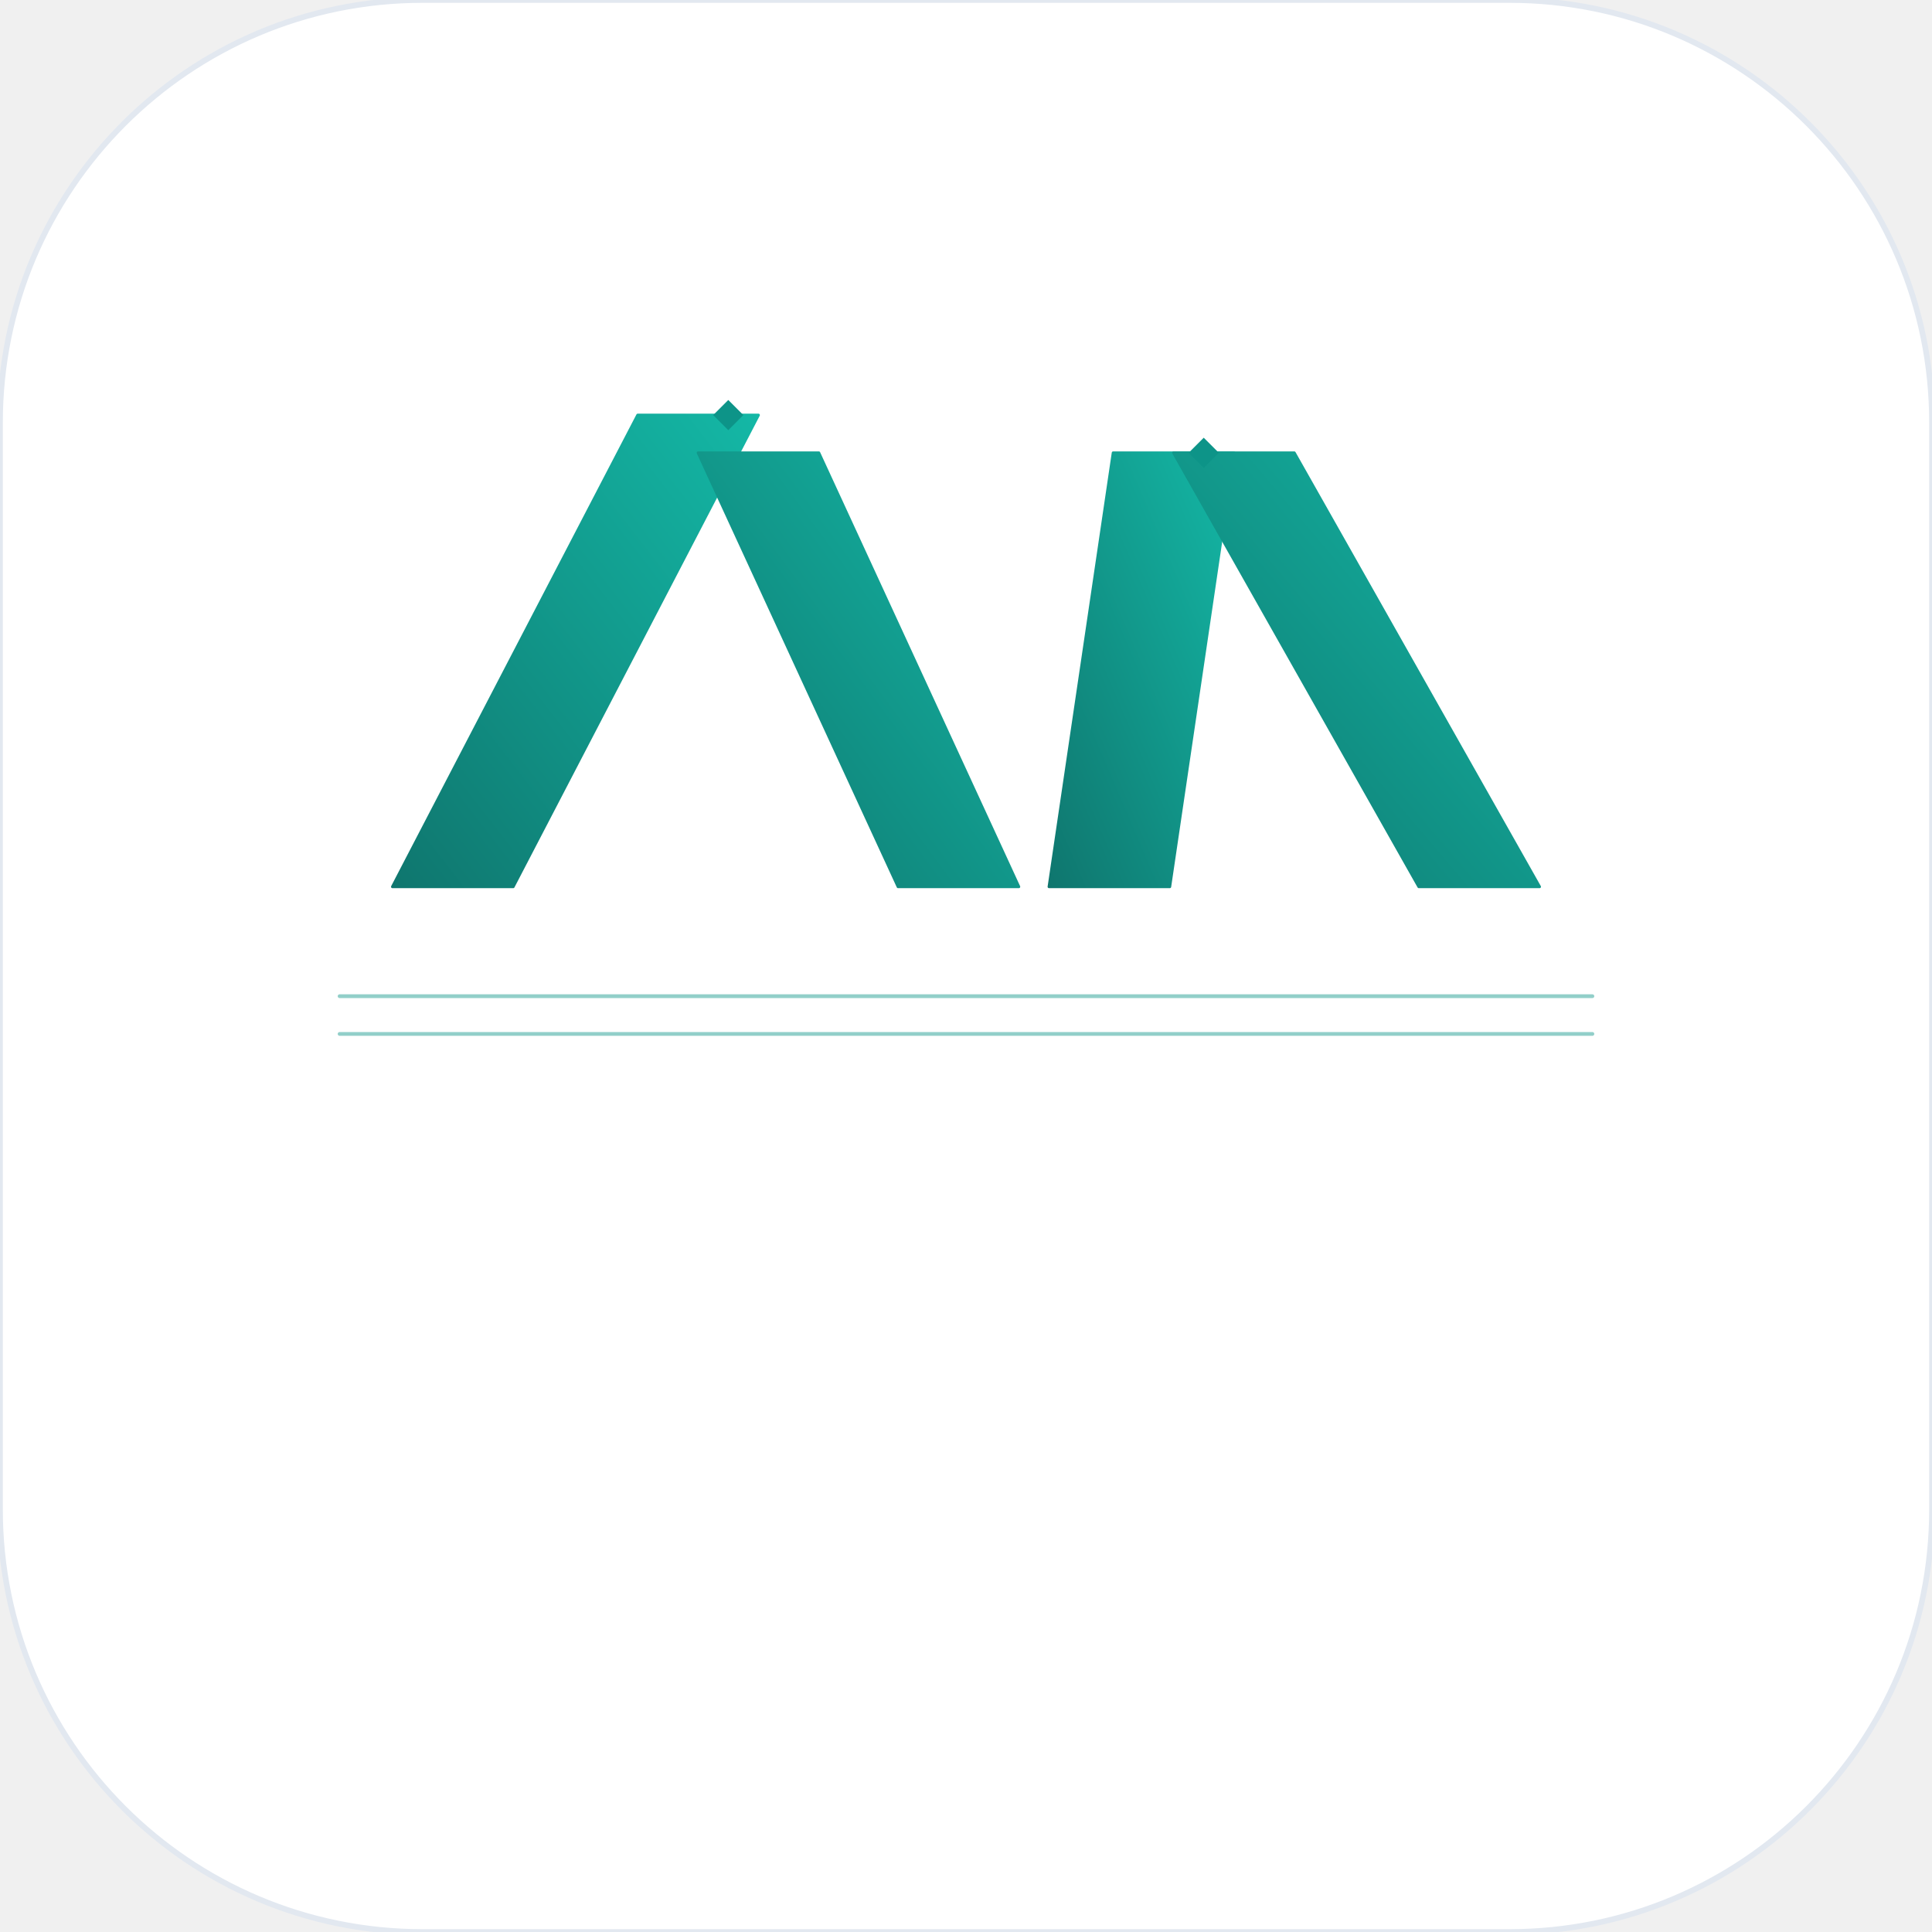
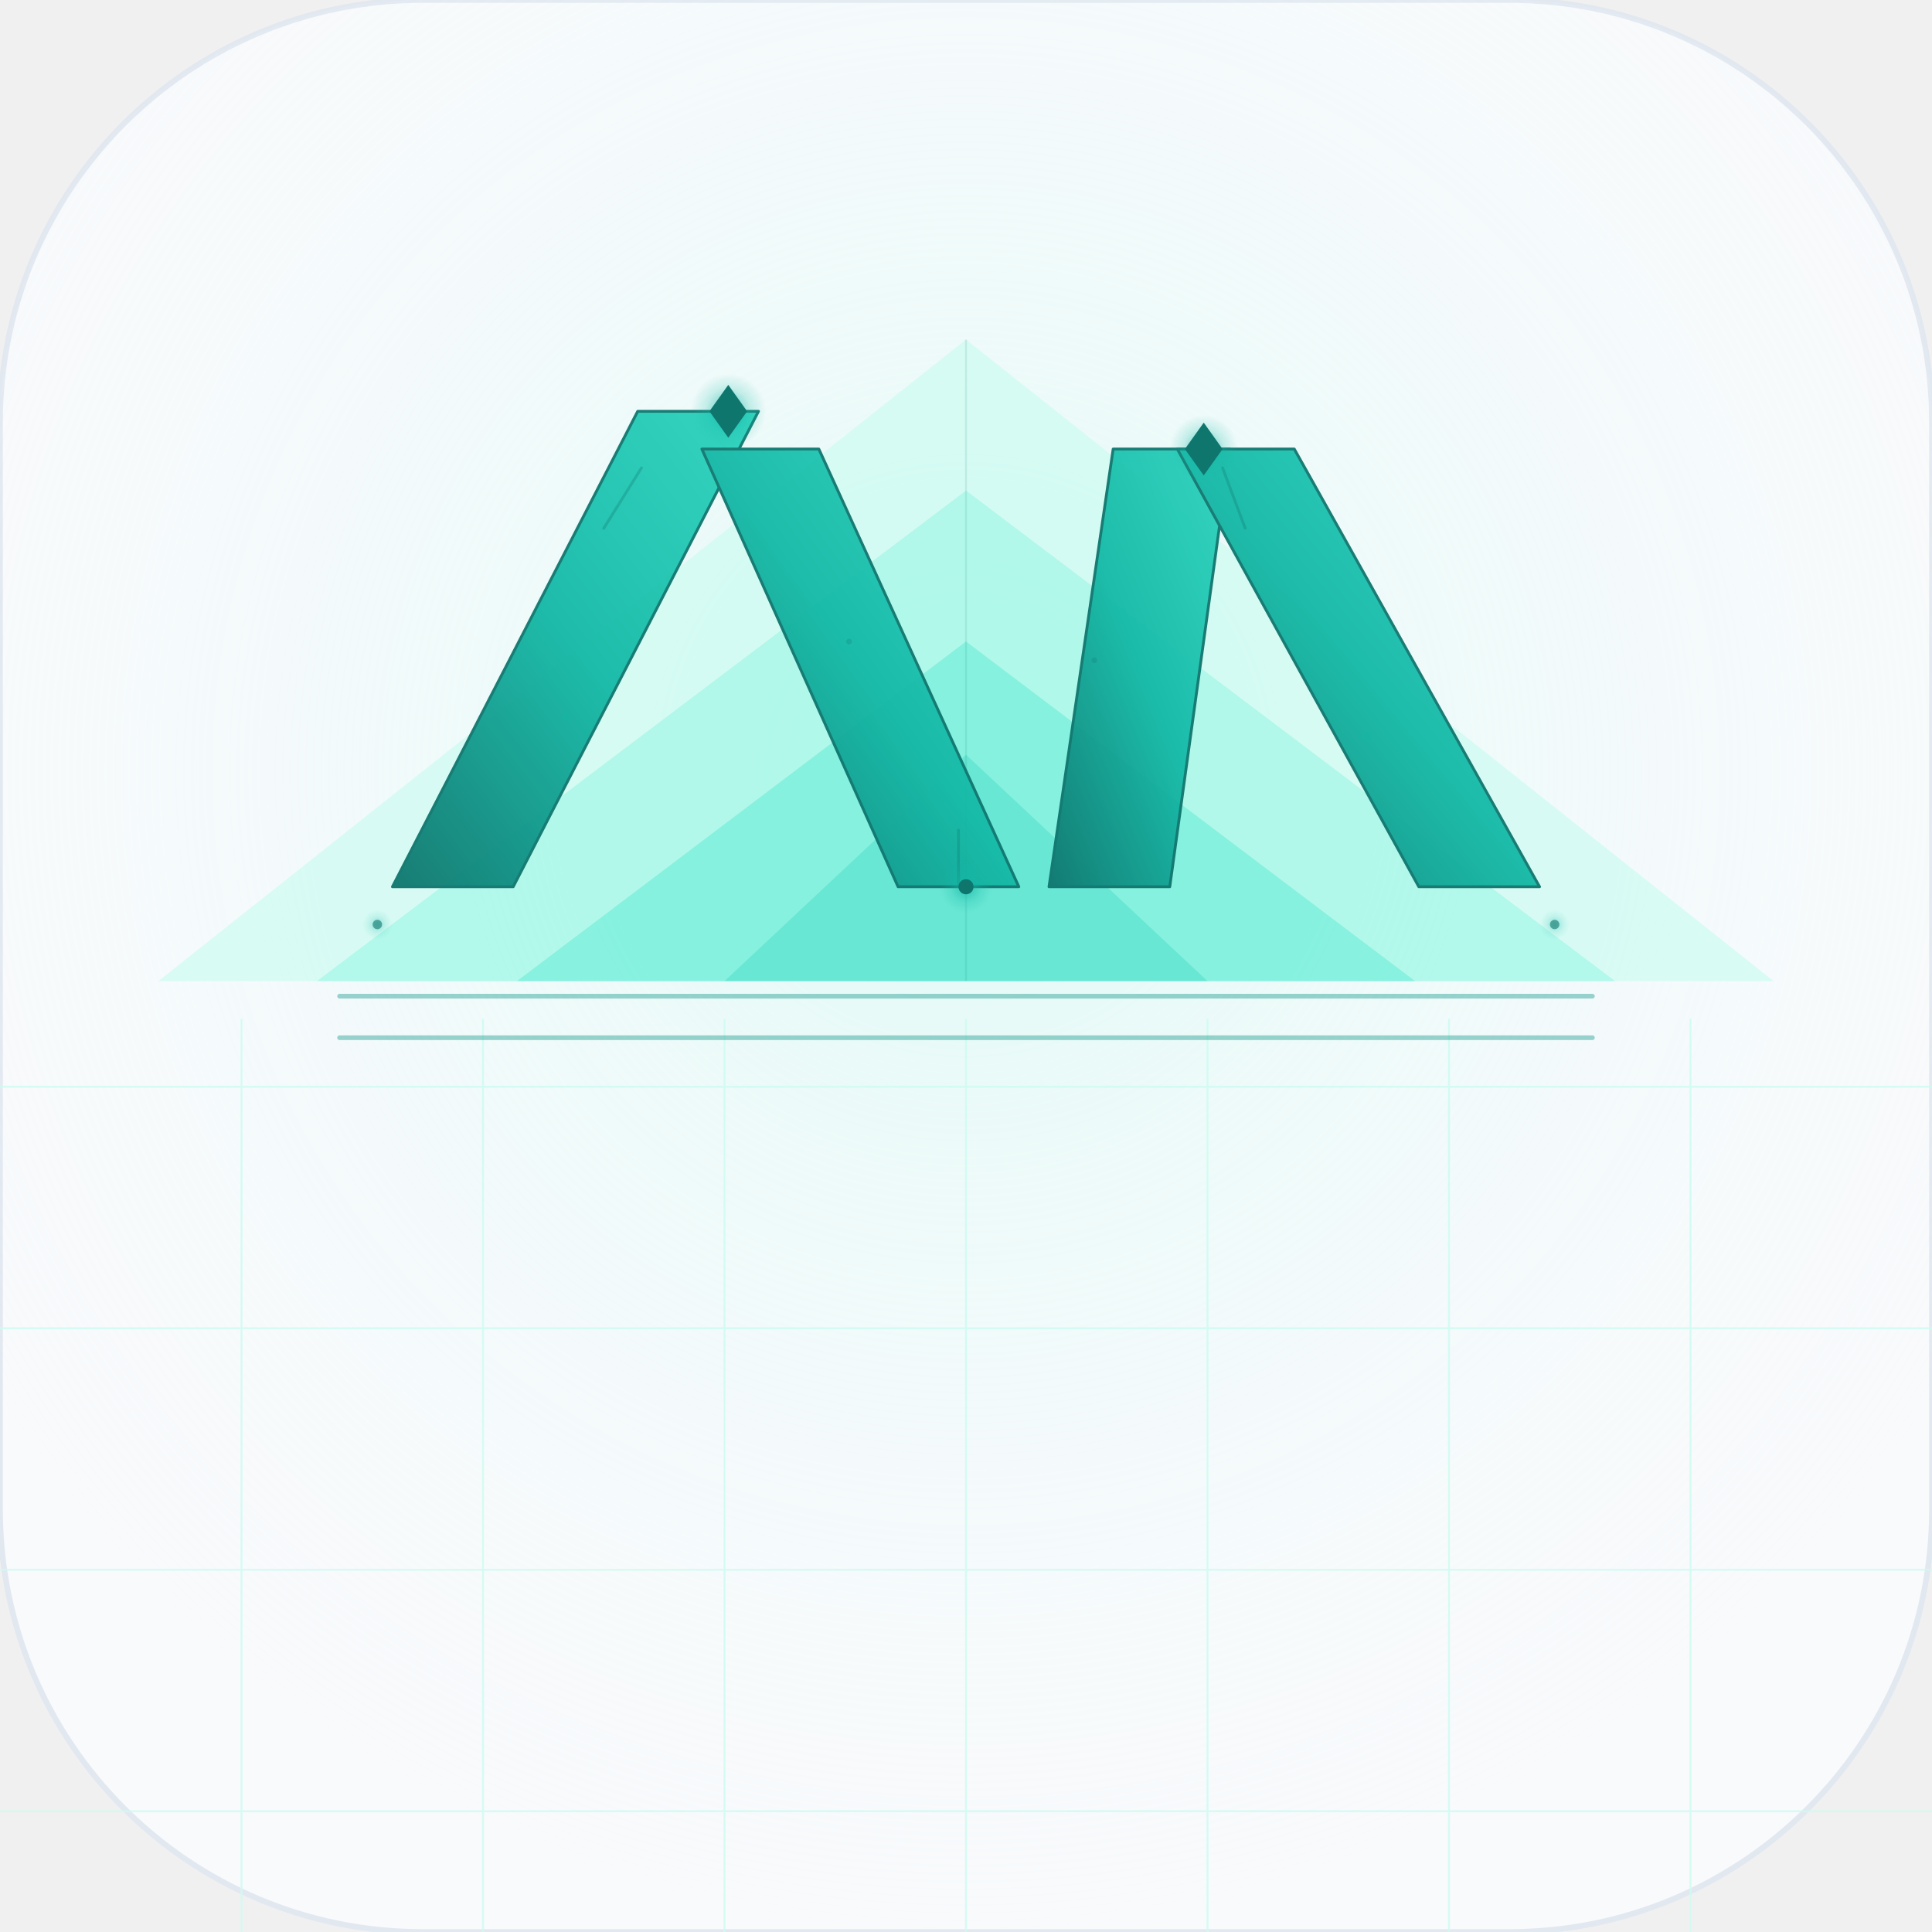
<svg xmlns="http://www.w3.org/2000/svg" width="1024" height="1024" viewBox="0 0 1024 1024" role="img" aria-label="gaeaW">
  <defs>
    <linearGradient id="w-grad" x1="0%" y1="100%" x2="100%" y2="0%">
      <stop offset="0%" stop-color="#0F766E" />
-       <stop offset="100%" stop-color="#14B8A6" />
+       <stop offset="50%" stop-color="#14B8A6" />
+       <stop offset="100%" stop-color="#2DD4BF" />
    </linearGradient>
+     <radialGradient id="glow" cx="50%" cy="50%" r="50%">
+       <stop offset="0%" stop-color="#14B8A6" stop-opacity="0.75" />
+       <stop offset="60%" stop-color="#14B8A6" stop-opacity="0.2" />
+       <stop offset="100%" stop-color="#14B8A6" stop-opacity="0" />
+     </radialGradient>
+     <radialGradient id="bg-glow" cx="50%" cy="40%" r="60%">
+       <stop offset="0%" stop-color="#CCFBF1" stop-opacity="0.6" />
+       <stop offset="100%" stop-color="#F8FAFC" stop-opacity="0" />
+     </radialGradient>
  </defs>
-   <rect width="1024" height="1024" rx="224" fill="#FFFFFF" stroke="#E2E8F0" stroke-width="3" />
-   <g fill="url(#w-grad)" stroke="url(#w-grad)" stroke-width="1.5" stroke-linejoin="round">
-     <polygon points="208,470 272,470 402,220 338,220" />
-     <polygon points="370,240 434,240 540,470 476,470" />
-     <polygon points="556,470 620,470 654,240 590,240" />
-     <polygon points="622,240 686,240 816,470 752,470" />
+   <rect width="1024" height="1024" rx="224" fill="#F8FAFC" stroke="#E2E8F0" stroke-width="3" />
+   <rect width="1024" height="1024" rx="224" fill="url(#bg-glow)" />
+   <g stroke="#CCFBF1" stroke-width="1" opacity="0.8">
+     <line x1="0" y1="576" x2="1024" y2="576" />
+     <line x1="0" y1="704" x2="1024" y2="704" />
+     <line x1="0" y1="832" x2="1024" y2="832" />
+     <line x1="0" y1="960" x2="1024" y2="960" />
+     <line x1="128" y1="540" x2="128" y2="1024" />
+     <line x1="256" y1="540" x2="256" y2="1024" />
+     <line x1="384" y1="540" x2="384" y2="1024" />
+     <line x1="512" y1="540" x2="512" y2="1024" />
+     <line x1="640" y1="540" x2="640" y2="1024" />
+     <line x1="768" y1="540" x2="768" y2="1024" />
+     <line x1="896" y1="540" x2="896" y2="1024" />
  </g>
-   <g stroke="#0D9488" stroke-width="2" stroke-linecap="round" opacity="0.45">
+   <polygon points="512,180 940,520 84,520" fill="#CCFBF1" opacity="0.7" />
+   <polygon points="512,260 856,520 168,520" fill="#99F6E4" opacity="0.6" />
+   <polygon points="512,340 750,520 274,520" fill="#5EEAD4" opacity="0.5" />
+   <polygon points="512,400 640,520 384,520" fill="#2DD4BF" opacity="0.35" />
+   <g stroke="#0F766E" stroke-width="1" opacity="0.12">
+     <line x1="512" y1="180" x2="512" y2="520" />
+   </g>
+   <g fill="url(#w-grad)" stroke="#0F766E" stroke-width="1.5" stroke-linejoin="round" opacity="0.95">
+     <polygon points="208,470 272,470 402,218 338,218" />
+     <polygon points="372,238 434,238 540,470 476,470" />
+     <polygon points="556,470 620,470 652,238 590,238" />
+     <polygon points="624,238 686,238 816,470 752,470" />
+   </g>
+   <g stroke="#0F766E" stroke-width="1.5" stroke-linecap="round" opacity="0.3">
+     <line x1="320" y1="280" x2="340" y2="248" />
+     <line x1="508" y1="470" x2="508" y2="440" />
+     <line x1="660" y1="280" x2="648" y2="248" />
+   </g>
+   <g stroke="#0D9488" stroke-width="2.5" stroke-linecap="round" opacity="0.4">
    <line x1="180" y1="528" x2="844" y2="528" />
-     <line x1="180" y1="548" x2="844" y2="548" />
+     <line x1="180" y1="550" x2="844" y2="550" />
  </g>
-   <g fill="#0D9488">
-     <polygon points="386,212 394,220 386,228 378,220" />
-     <polygon points="638,232 646,240 638,248 630,240" />
+   <circle cx="386" cy="218" r="20" fill="url(#glow)" />
+   <circle cx="386" cy="218" r="6" fill="#0F766E" />
+   <circle cx="638" cy="238" r="18" fill="url(#glow)" />
+   <circle cx="638" cy="238" r="5.5" fill="#0F766E" />
+   <circle cx="512" cy="470" r="14" fill="url(#glow)" />
+   <circle cx="512" cy="470" r="4" fill="#0F766E" />
+   <circle cx="200" cy="490" r="8" fill="url(#glow)" opacity="0.5" />
+   <circle cx="200" cy="490" r="2.5" fill="#0F766E" opacity="0.6" />
+   <circle cx="824" cy="490" r="8" fill="url(#glow)" opacity="0.5" />
+   <circle cx="824" cy="490" r="2.5" fill="#0F766E" opacity="0.6" />
+   <circle cx="300" cy="380" r="2" fill="#14B8A6" opacity="0.35" />
+   <circle cx="724" cy="390" r="2" fill="#14B8A6" opacity="0.35" />
+   <circle cx="450" cy="340" r="1.5" fill="#0F766E" opacity="0.25" />
+   <circle cx="580" cy="350" r="1.5" fill="#0F766E" opacity="0.25" />
+   <g fill="#0F766E">
+     <polygon points="386,204 396,218 386,232 376,218" />
+     <polygon points="638,224 648,238 638,252 628,238" />
  </g>
</svg>
